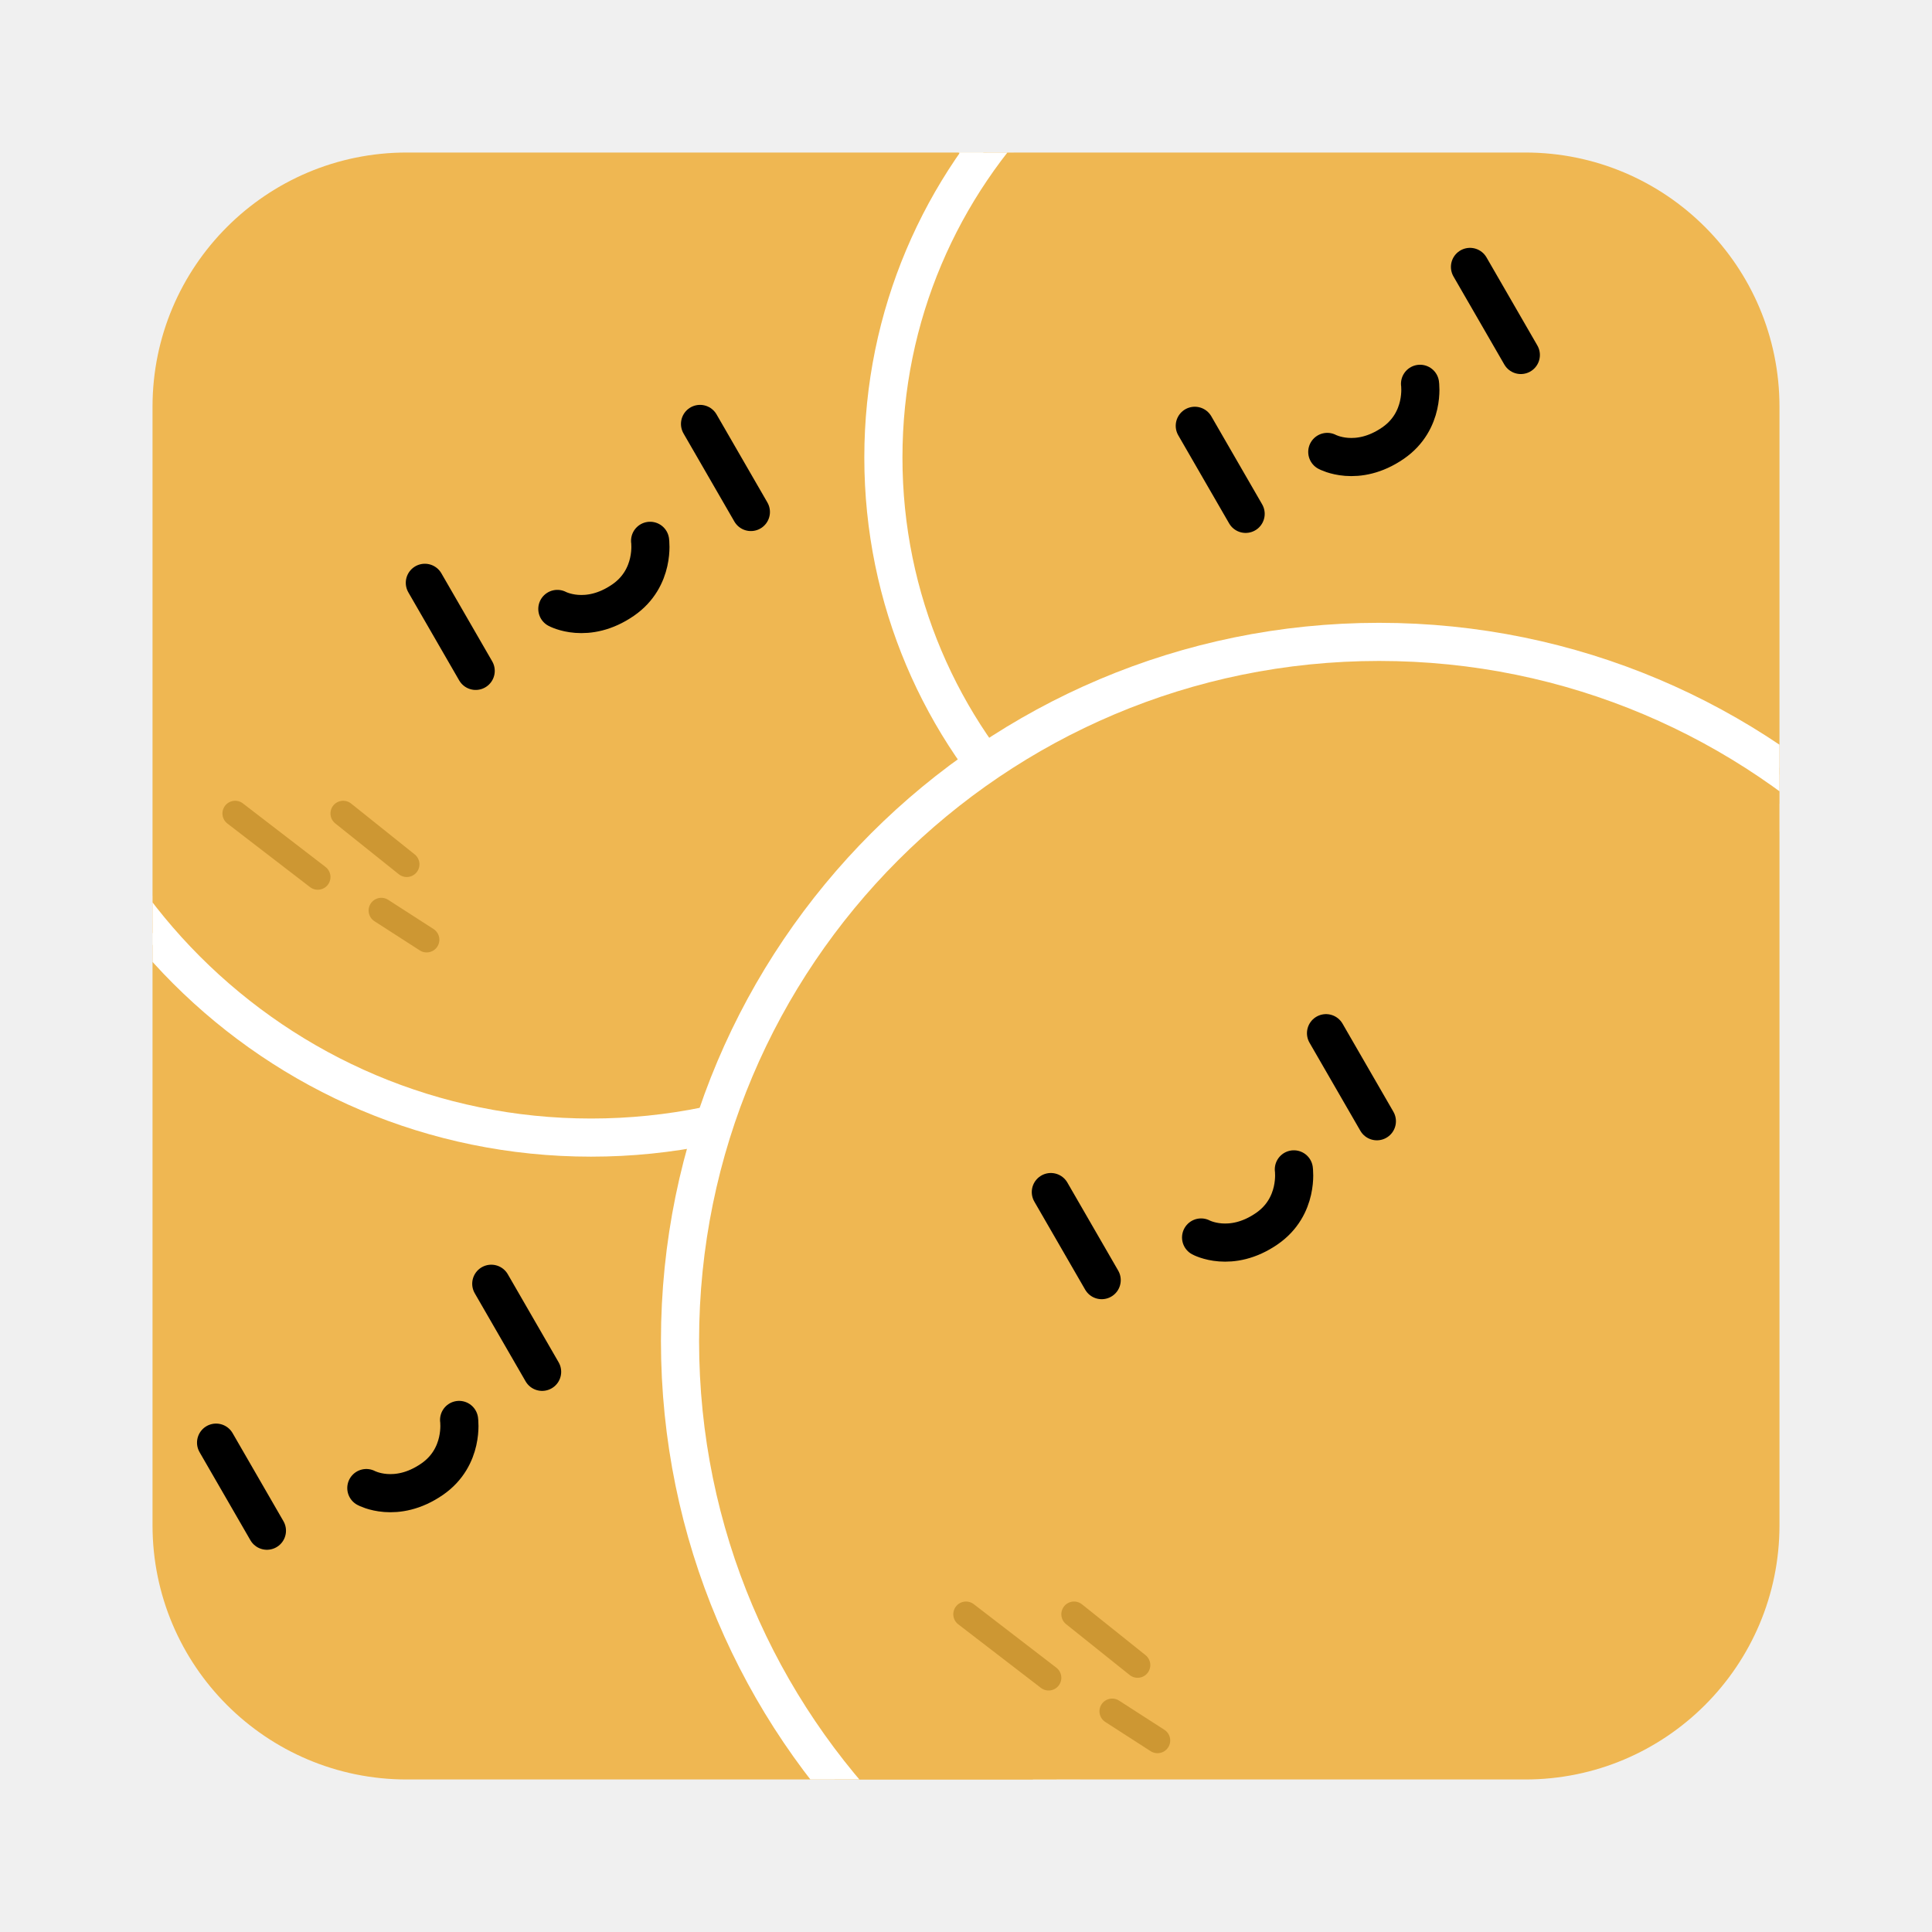
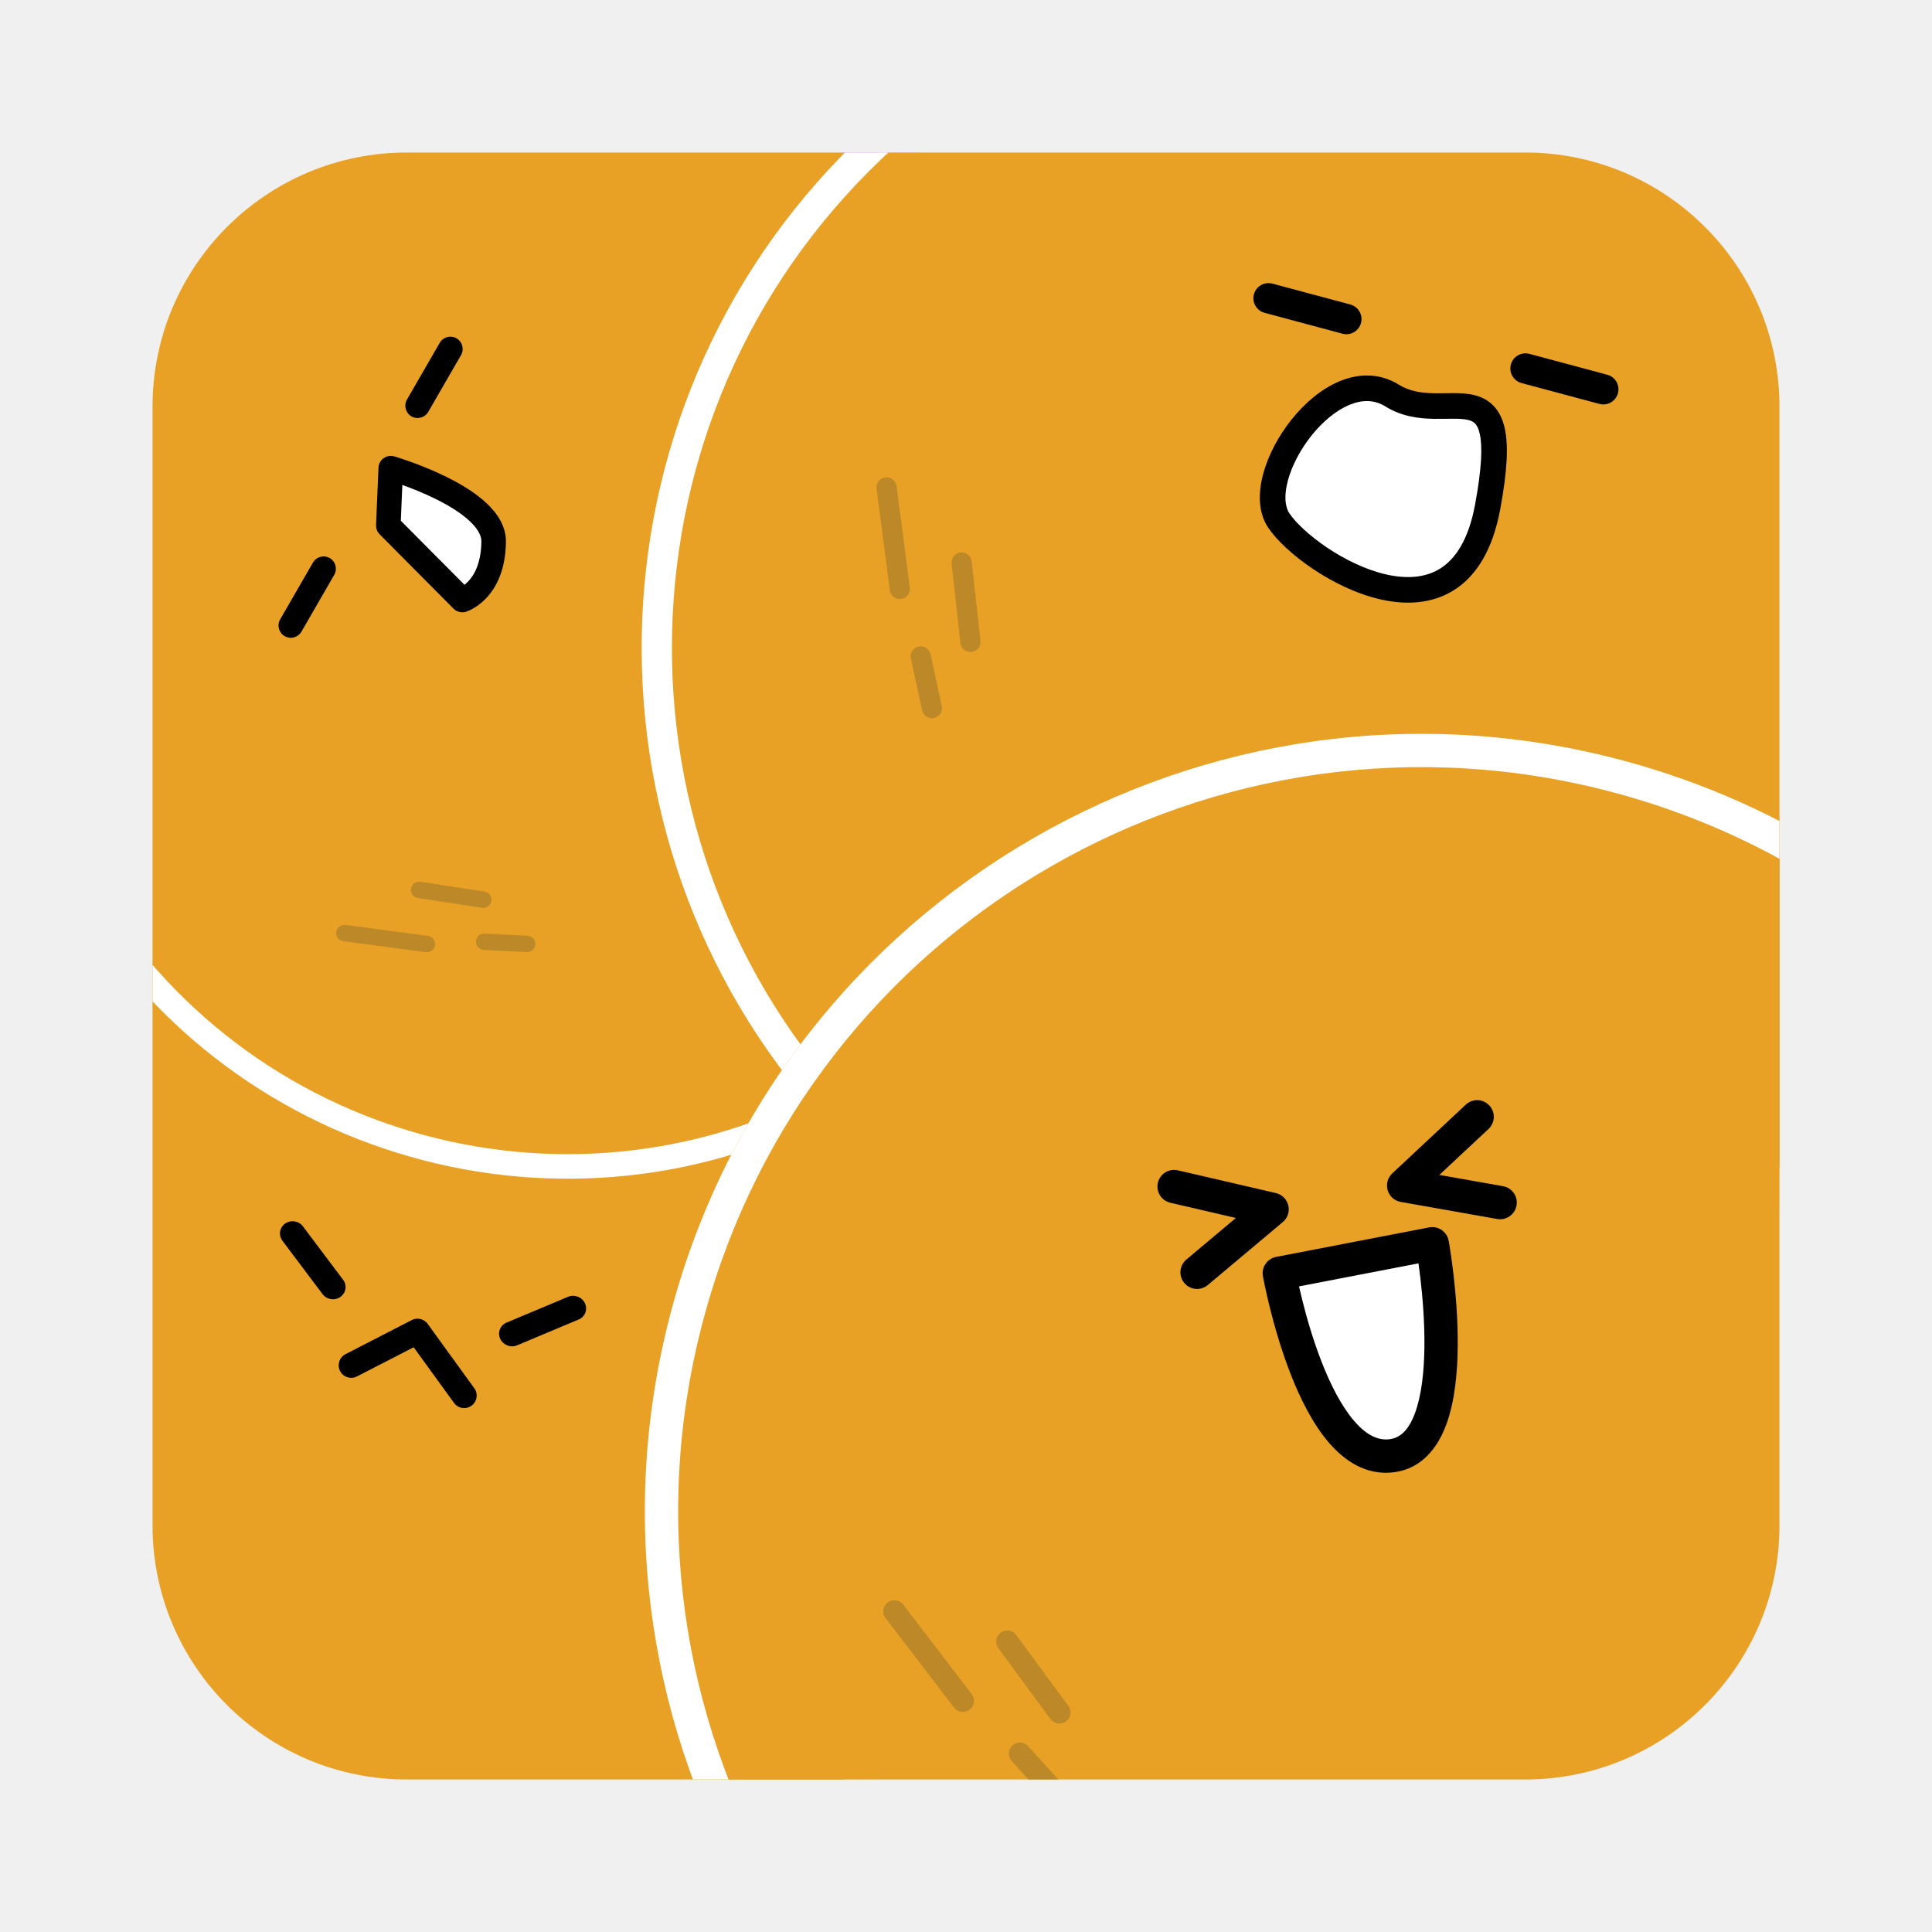
<svg xmlns="http://www.w3.org/2000/svg" width="152" height="152" viewBox="0 0 152 152" fill="none">
  <g clip-path="url(#clip0_542_4792)">
-     <circle cx="43" cy="111" r="49.5" fill="#EFB752" stroke="white" stroke-width="3" />
-     <circle cx="46.5" cy="44.5" r="45" fill="#EFB752" stroke="white" stroke-width="3" />
-     <circle cx="110" cy="36" r="40.5" fill="#EFB752" stroke="white" stroke-width="3" />
-     <circle cx="108.5" cy="105.5" r="55" fill="#EFB752" stroke="white" stroke-width="3" />
-     <path d="M33.425 45.853L37.425 52.781" stroke="black" stroke-width="3" stroke-linecap="round" />
-     <path d="M94 33.5L98 40.428" stroke="black" stroke-width="3" stroke-linecap="round" />
-     <path d="M55.075 33.353L59.075 40.281" stroke="black" stroke-width="3" stroke-linecap="round" />
-     <path d="M115.651 21L119.651 27.928" stroke="black" stroke-width="3" stroke-linecap="round" />
-     <path d="M82.675 93.786L86.675 100.714" stroke="black" stroke-width="3" stroke-linecap="round" />
-     <path d="M104.325 81.286L108.325 88.214" stroke="black" stroke-width="3" stroke-linecap="round" />
-     <path d="M17 113.5L21 120.428" stroke="black" stroke-width="3" stroke-linecap="round" />
-     <path d="M38.651 101L42.651 107.928" stroke="black" stroke-width="3" stroke-linecap="round" />
-     <path d="M43.849 47.908C43.849 47.908 46.178 49.175 49.023 47.212C51.561 45.461 51.147 42.549 51.147 42.549" stroke="black" stroke-width="3" stroke-linecap="round" />
-     <path d="M104.424 35.555C104.424 35.555 106.754 36.823 109.599 34.859C112.136 33.108 111.722 30.196 111.722 30.196" stroke="black" stroke-width="3" stroke-linecap="round" />
-     <path d="M94.496 97.359C94.496 97.359 96.826 98.626 99.67 96.663C102.208 94.912 101.794 92 101.794 92" stroke="black" stroke-width="3" stroke-linecap="round" />
-     <path d="M28.821 117.073C28.821 117.073 31.151 118.341 33.996 116.377C36.533 114.626 36.12 111.714 36.12 111.714" stroke="black" stroke-width="3" stroke-linecap="round" />
-     <path d="M18.5 64L25 69" stroke="#CD9733" stroke-width="2" stroke-linecap="round" />
-     <path d="M76 127L82.5 132" stroke="#CD9733" stroke-width="2" stroke-linecap="round" />
-     <path d="M27 64L32 68" stroke="#CD9733" stroke-width="2" stroke-linecap="round" />
-     <path d="M84.5 127L89.5 131" stroke="#CD9733" stroke-width="2" stroke-linecap="round" />
-     <path d="M30 71.635L33.567 73.932" stroke="#CD9733" stroke-width="2" stroke-linecap="round" />
-     <path d="M87.5 134.635L91.067 136.932" stroke="#CD9733" stroke-width="2" stroke-linecap="round" />
+     <g clip-path="url(#clip1_542_4792)">
+       <path d="M61.84 148.84C43.883 166.797 14.769 166.797 -3.188 148.84C-21.146 130.883 -21.146 101.769 -3.188 83.811C14.769 65.854 43.883 65.854 61.84 83.811C79.797 101.769 79.797 130.883 61.84 148.84Z" fill="#E8A125" />
+       <path d="M-3.188 83.812C14.769 65.855 43.883 65.855 61.84 83.812C79.797 101.769 79.797 130.883 61.84 148.84C44.023 166.657 15.223 166.796 -2.765 149.257L-3.188 148.84C-21.005 131.023 -21.144 102.223 -3.606 84.234L-3.188 83.812ZM60.447 85.205C43.259 68.018 15.393 68.018 -1.795 85.205C-18.982 102.393 -18.982 130.259 -1.795 147.447C15.393 164.634 43.259 164.634 60.447 147.446C77.634 130.259 77.634 102.393 60.447 85.205Z" fill="white" />
+       <path d="M25.378 101.816L22.219 97.615C21.892 97.18 21.989 96.574 22.434 96.262C22.88 95.95 23.507 96.049 23.834 96.484L26.993 100.685C27.32 101.12 27.224 101.726 26.778 102.038C26.332 102.35 25.705 102.251 25.378 101.816Z" fill="black" />
+       <path d="M39.849 104.057L44.695 102.024C45.197 101.813 45.791 102.043 46.021 102.536C46.251 103.029 46.03 103.6 45.528 103.81L40.682 105.844C40.18 106.054 39.586 105.825 39.356 105.332C39.126 104.838 39.347 104.268 39.849 104.057Z" fill="black" />
+       <path d="M32.479 103.818C32.895 103.65 33.378 103.785 33.646 104.154L37.315 109.218C37.634 109.659 37.535 110.275 37.095 110.594C36.654 110.913 36.038 110.815 35.719 110.374L32.546 105.995L28.083 108.292C27.599 108.541 27.005 108.35 26.756 107.866C26.507 107.382 26.698 106.789 27.181 106.54L32.397 103.856L32.479 103.818Z" fill="black" />
+     </g>
+     <g clip-path="url(#clip2_542_4792)">
+       <path d="M83.686 25.072C96.142 46.645 88.75 74.231 67.177 86.686C45.604 99.142 18.018 91.75 5.563 70.177C-6.893 48.604 0.499 21.018 22.072 8.563C43.645 -3.893 71.231 3.499 83.686 25.072Z" fill="#E8A125" />
+       <path d="M5.563 70.177C-6.892 48.603 0.499 21.018 22.073 8.563C43.646 -3.893 71.231 3.499 83.686 25.072C96.044 46.477 88.865 73.8 67.68 86.392L67.177 86.686C45.772 99.044 18.449 91.864 5.858 70.68L5.563 70.177ZM23.039 10.237C2.39 22.159 -4.684 48.562 7.237 69.21C19.159 89.859 45.562 96.934 66.21 85.012C86.859 73.091 93.934 46.687 82.012 26.039C70.091 5.39 43.688 -1.684 23.039 10.237Z" fill="white" />
+       <path d="M26.295 45.228L23.718 49.693C23.451 50.155 22.859 50.314 22.397 50.047C21.935 49.78 21.776 49.189 22.043 48.726L24.621 44.261C24.888 43.799 25.479 43.641 25.942 43.907C26.404 44.174 26.562 44.766 26.295 45.228Z" fill="black" />
+       <path d="M32.018 31.436L34.596 26.971C34.863 26.509 35.454 26.35 35.917 26.617C36.379 26.884 36.537 27.476 36.27 27.938L33.693 32.403C33.426 32.865 32.834 33.024 32.372 32.757C31.91 32.49 31.751 31.898 32.018 31.436Z" fill="black" />
+       <path d="M38.857 42.895C38.808 46.744 36.388 47.479 36.388 47.479L30.57 41.626L30.761 37.107C30.761 37.107 38.901 39.463 38.857 42.895Z" fill="white" />
+       <path d="M29.777 36.793C29.789 36.496 29.938 36.222 30.178 36.049C30.419 35.876 30.726 35.823 31.011 35.905L31.014 35.906C31.016 35.906 31.018 35.907 31.02 35.908C31.025 35.909 31.032 35.911 31.041 35.914C31.058 35.919 31.083 35.926 31.115 35.936C31.179 35.956 31.27 35.984 31.386 36.021C31.618 36.095 31.948 36.204 32.341 36.346C33.126 36.628 34.181 37.045 35.241 37.577C36.292 38.104 37.397 38.768 38.251 39.562C39.089 40.341 39.821 41.376 39.805 42.634C39.778 44.78 39.081 46.159 38.297 47.011C37.914 47.428 37.527 47.7 37.226 47.871C37.075 47.957 36.945 48.017 36.846 48.059C36.797 48.079 36.755 48.095 36.722 48.107C36.706 48.113 36.691 48.117 36.679 48.121C36.673 48.123 36.668 48.125 36.663 48.126C36.661 48.127 36.659 48.128 36.657 48.129C36.656 48.129 36.654 48.129 36.653 48.13L36.652 48.13C36.651 48.13 36.648 48.123 36.37 47.205L36.651 48.131C36.308 48.234 35.936 48.14 35.684 47.887L29.866 42.034L29.799 41.959C29.652 41.777 29.576 41.547 29.586 41.311L29.777 36.793ZM31.535 40.971L36.543 46.008C36.646 45.928 36.76 45.828 36.875 45.703C37.313 45.225 37.85 44.313 37.872 42.61C37.878 42.153 37.609 41.605 36.934 40.978C36.273 40.364 35.352 39.796 34.373 39.305C33.404 38.819 32.426 38.432 31.686 38.165C31.676 38.161 31.664 38.158 31.654 38.154L31.535 40.971Z" fill="black" />
+       <path d="M37.448 74.065C37.465 73.709 37.767 73.435 38.123 73.452L41.506 73.617C41.862 73.634 42.136 73.937 42.118 74.292C42.101 74.647 41.799 74.921 41.443 74.904L38.06 74.739C37.704 74.722 37.431 74.42 37.448 74.065ZM32.332 69.917C32.385 69.565 32.714 69.323 33.066 69.376L38.12 70.147C38.472 70.201 38.714 70.529 38.66 70.881C38.606 71.233 38.278 71.474 37.926 71.421L32.872 70.652C32.52 70.598 32.278 70.269 32.332 69.917ZM26.452 73.323C26.499 72.97 26.823 72.722 27.176 72.769L33.667 73.631C34.02 73.678 34.268 74.002 34.221 74.355C34.174 74.708 33.85 74.956 33.497 74.909L27.006 74.046C26.654 73.999 26.406 73.676 26.452 73.323Z" fill="#BD8828" />
+     </g>
+     <g clip-path="url(#clip3_542_4792)">
+       <path d="M145.211 90.211C123.541 111.882 88.406 111.882 66.735 90.211C45.065 68.541 45.065 33.406 66.735 11.736C88.406 -9.935 123.541 -9.935 145.211 11.736C166.882 33.406 166.882 68.541 145.211 90.211Z" fill="#E8A125" />
+       <path d="M66.736 11.736C88.406 -9.935 123.541 -9.935 145.211 11.736C166.882 33.406 166.881 68.541 145.211 90.211C123.71 111.712 88.954 111.88 67.246 90.715L66.736 90.211C45.234 68.71 45.066 33.954 66.232 12.246L66.736 11.736ZM143.529 13.417C122.788 -7.324 89.159 -7.324 68.417 13.417C47.676 34.159 47.676 67.788 68.417 88.529C89.159 109.271 122.788 109.271 143.529 88.529C164.271 67.788 164.271 34.159 143.529 13.417Z" fill="white" />
+       <path d="M105.62 26.254L99.493 24.612C98.859 24.442 98.482 23.79 98.652 23.156C98.822 22.521 99.474 22.145 100.109 22.315L106.235 23.956C106.87 24.126 107.246 24.779 107.076 25.413C106.906 26.047 106.254 26.424 105.62 26.254Z" fill="black" />
+       <path d="M120.324 27.84L126.45 29.481C127.085 29.651 127.461 30.303 127.291 30.938C127.121 31.572 126.469 31.949 125.835 31.779L119.708 30.137C119.074 29.967 118.697 29.315 118.867 28.681C119.037 28.046 119.689 27.67 120.324 27.84Z" fill="black" />
+       <path d="M109.529 31.123C104.739 28.146 98.285 37.511 100.615 40.961C102.946 44.409 114.82 51.79 117.035 39.907C119.25 28.023 113.802 33.779 109.529 31.123Z" fill="white" />
+       <path d="M115.944 31.075C116.481 31.2 117.023 31.44 117.476 31.898C117.927 32.354 118.216 32.953 118.379 33.672C118.694 35.06 118.581 37.104 118.025 40.091C117.439 43.232 116.176 45.296 114.401 46.42C112.637 47.537 110.571 47.595 108.649 47.165C106.725 46.735 104.838 45.796 103.292 44.757C101.758 43.727 100.464 42.534 99.782 41.524C98.961 40.309 98.995 38.726 99.379 37.29C99.773 35.82 100.582 34.295 101.617 33.003C102.648 31.715 103.959 30.586 105.404 29.989C106.877 29.381 108.53 29.317 110.061 30.269C110.899 30.79 111.823 30.921 112.834 30.939C113.386 30.949 113.801 30.928 114.369 30.93C114.874 30.931 115.424 30.953 115.944 31.075ZM115.486 33.035C115.197 32.967 114.836 32.944 114.363 32.943C113.953 32.942 113.323 32.961 112.798 32.952C111.656 32.931 110.296 32.785 108.998 31.978C108.133 31.44 107.184 31.432 106.172 31.85C105.133 32.279 104.078 33.149 103.188 34.261C102.302 35.369 101.635 36.647 101.324 37.81C101.003 39.007 101.105 39.887 101.449 40.397C101.932 41.112 102.996 42.134 104.414 43.087C105.818 44.03 107.475 44.84 109.088 45.201C110.703 45.562 112.167 45.453 113.325 44.719C114.472 43.992 115.524 42.523 116.046 39.722C116.597 36.767 116.634 35.075 116.416 34.117C116.313 33.663 116.166 33.436 116.045 33.313C115.925 33.192 115.759 33.099 115.486 33.035Z" fill="black" />
+       <path d="M72.268 50.864C72.696 50.771 73.118 51.042 73.211 51.471L74.093 55.544C74.186 55.972 73.913 56.394 73.485 56.487C73.058 56.579 72.635 56.307 72.543 55.879L71.662 51.806C71.569 51.378 71.841 50.956 72.268 50.864ZM75.568 43.463C76.003 43.415 76.396 43.729 76.444 44.164L77.138 50.415C77.186 50.85 76.873 51.242 76.438 51.291C76.002 51.339 75.611 51.025 75.562 50.59L74.867 44.339C74.819 43.904 75.133 43.512 75.568 43.463ZM69.648 37.561C70.082 37.505 70.481 37.811 70.538 38.245L71.58 46.233C71.636 46.667 71.33 47.065 70.896 47.122C70.462 47.178 70.064 46.872 70.007 46.438L68.965 38.45C68.909 38.016 69.215 37.618 69.648 37.561Z" fill="#BD8828" />
+     </g>
+     <g clip-path="url(#clip4_542_4792)">
+       <path d="M170.898 134.683C162.162 167.286 128.65 186.634 96.046 177.898C63.443 169.162 44.094 135.65 52.831 103.046C61.567 70.443 95.079 51.094 127.683 59.831C160.286 68.567 179.634 102.079 170.898 134.683Z" fill="#E8A125" />
+       <path d="M52.831 103.046C61.567 70.443 95.079 51.095 127.683 59.831C160.286 68.567 179.634 102.079 170.898 134.683C162.23 167.031 129.172 186.331 96.811 178.098L96.046 177.898C63.698 169.23 44.398 136.172 52.631 103.811L52.831 103.046ZM127.005 62.361C95.799 53.999 63.723 72.519 55.361 103.724C46.999 134.93 65.519 167.006 96.725 175.368C127.93 183.73 160.006 165.21 168.368 134.005C176.73 102.799 158.211 70.723 127.005 62.361Z" fill="white" />
+       <path d="M115.32 86.909C115.849 86.415 116.677 86.443 117.171 86.971C117.665 87.499 117.638 88.328 117.109 88.822L113.24 92.438L118.251 93.323C118.963 93.449 119.439 94.129 119.313 94.841C119.187 95.554 118.507 96.029 117.795 95.903L110.203 94.562C109.715 94.476 109.317 94.121 109.176 93.645C109.035 93.169 109.174 92.655 109.537 92.316L115.32 86.909Z" fill="black" />
+       <path d="M91.096 93.054C91.259 92.349 91.963 91.911 92.668 92.075L100.38 93.865C100.863 93.978 101.241 94.353 101.357 94.836C101.473 95.319 101.306 95.825 100.926 96.144L95.022 101.101C94.468 101.566 93.641 101.495 93.176 100.941C92.711 100.387 92.783 99.56 93.337 99.095L97.233 95.824L92.075 94.626C91.37 94.462 90.932 93.758 91.096 93.054Z" fill="black" />
+       <path d="M112.684 97.852L100.65 100.173C100.65 100.173 103.34 115.273 109.47 114.534C115.6 113.795 112.684 97.852 112.684 97.852Z" fill="white" />
+       <path d="M100.402 98.886L112.437 96.566C112.78 96.5 113.136 96.574 113.424 96.771C113.712 96.968 113.91 97.272 113.973 97.616L113.974 97.621C113.975 97.624 113.975 97.627 113.976 97.631C113.978 97.64 113.98 97.654 113.983 97.67C113.989 97.703 113.997 97.75 114.007 97.812C114.028 97.934 114.057 98.113 114.092 98.338C114.162 98.789 114.254 99.43 114.345 100.201C114.526 101.739 114.705 103.814 114.686 105.928C114.667 108.018 114.454 110.259 113.788 112.069C113.119 113.885 111.861 115.566 109.627 115.835C107.472 116.094 105.759 114.923 104.507 113.45C103.255 111.976 102.281 110.001 101.541 108.107C100.794 106.195 100.251 104.272 99.895 102.835C99.716 102.115 99.584 101.512 99.495 101.087C99.451 100.874 99.418 100.706 99.395 100.589C99.384 100.531 99.376 100.485 99.37 100.454C99.367 100.438 99.364 100.426 99.363 100.418C99.362 100.414 99.361 100.41 99.361 100.408C99.361 100.406 99.361 100.405 99.361 100.404C99.364 100.403 99.426 100.391 100.65 100.173L99.36 100.402C99.235 99.697 99.699 99.022 100.402 98.886ZM102.201 101.206C102.267 101.5 102.346 101.836 102.437 102.205C102.777 103.577 103.289 105.383 103.981 107.153C104.68 108.942 105.528 110.604 106.504 111.753C107.48 112.903 108.403 113.343 109.313 113.233C110.144 113.133 110.821 112.544 111.329 111.163C111.84 109.776 112.048 107.893 112.066 105.904C112.084 103.94 111.917 101.983 111.743 100.508C111.694 100.094 111.644 99.719 111.599 99.395L102.201 101.206Z" fill="black" />
+       <path d="M79.655 137.321C80.013 136.997 80.565 137.023 80.889 137.381L83.973 140.78C84.297 141.137 84.27 141.69 83.913 142.014C83.556 142.338 83.003 142.311 82.679 141.953L79.595 138.553C79.272 138.196 79.299 137.645 79.655 137.321ZM78.728 128.445C79.116 128.16 79.663 128.242 79.949 128.631L84.053 134.212C84.339 134.6 84.255 135.146 83.867 135.432C83.479 135.718 82.933 135.635 82.647 135.246L78.541 129.667C78.255 129.278 78.339 128.731 78.728 128.445ZM69.831 126.076C70.214 125.783 70.762 125.855 71.056 126.238L76.448 133.283C76.741 133.666 76.669 134.215 76.286 134.508C75.903 134.801 75.355 134.728 75.062 134.345L69.669 127.299C69.376 126.917 69.449 126.369 69.831 126.076Z" fill="#BD8828" />
+     </g>
  </g>
  <defs>
    <clipPath id="clip0_542_4792">
      <rect x="12" y="12" width="128" height="128" rx="20" fill="white" />
    </clipPath>
+     <clipPath id="clip1_542_4792">
+       <rect width="91.98" height="91.98" fill="white" transform="translate(-3.19391 60) rotate(15)" />
+     </clipPath>
+     <clipPath id="clip2_542_4792">
+       <rect width="90.225" height="90.225" fill="white" transform="translate(-17 64.1368) rotate(-60)" />
+     </clipPath>
+     <clipPath id="clip3_542_4792">
+       <rect width="111" height="111" fill="white" transform="translate(66.7289 -17) rotate(15)" />
+     </clipPath>
+     <clipPath id="clip4_542_4792">
+       <rect width="122.253" height="122.253" fill="white" transform="translate(37 75.6415) rotate(-15)" />
+     </clipPath>
  </defs>
</svg>
